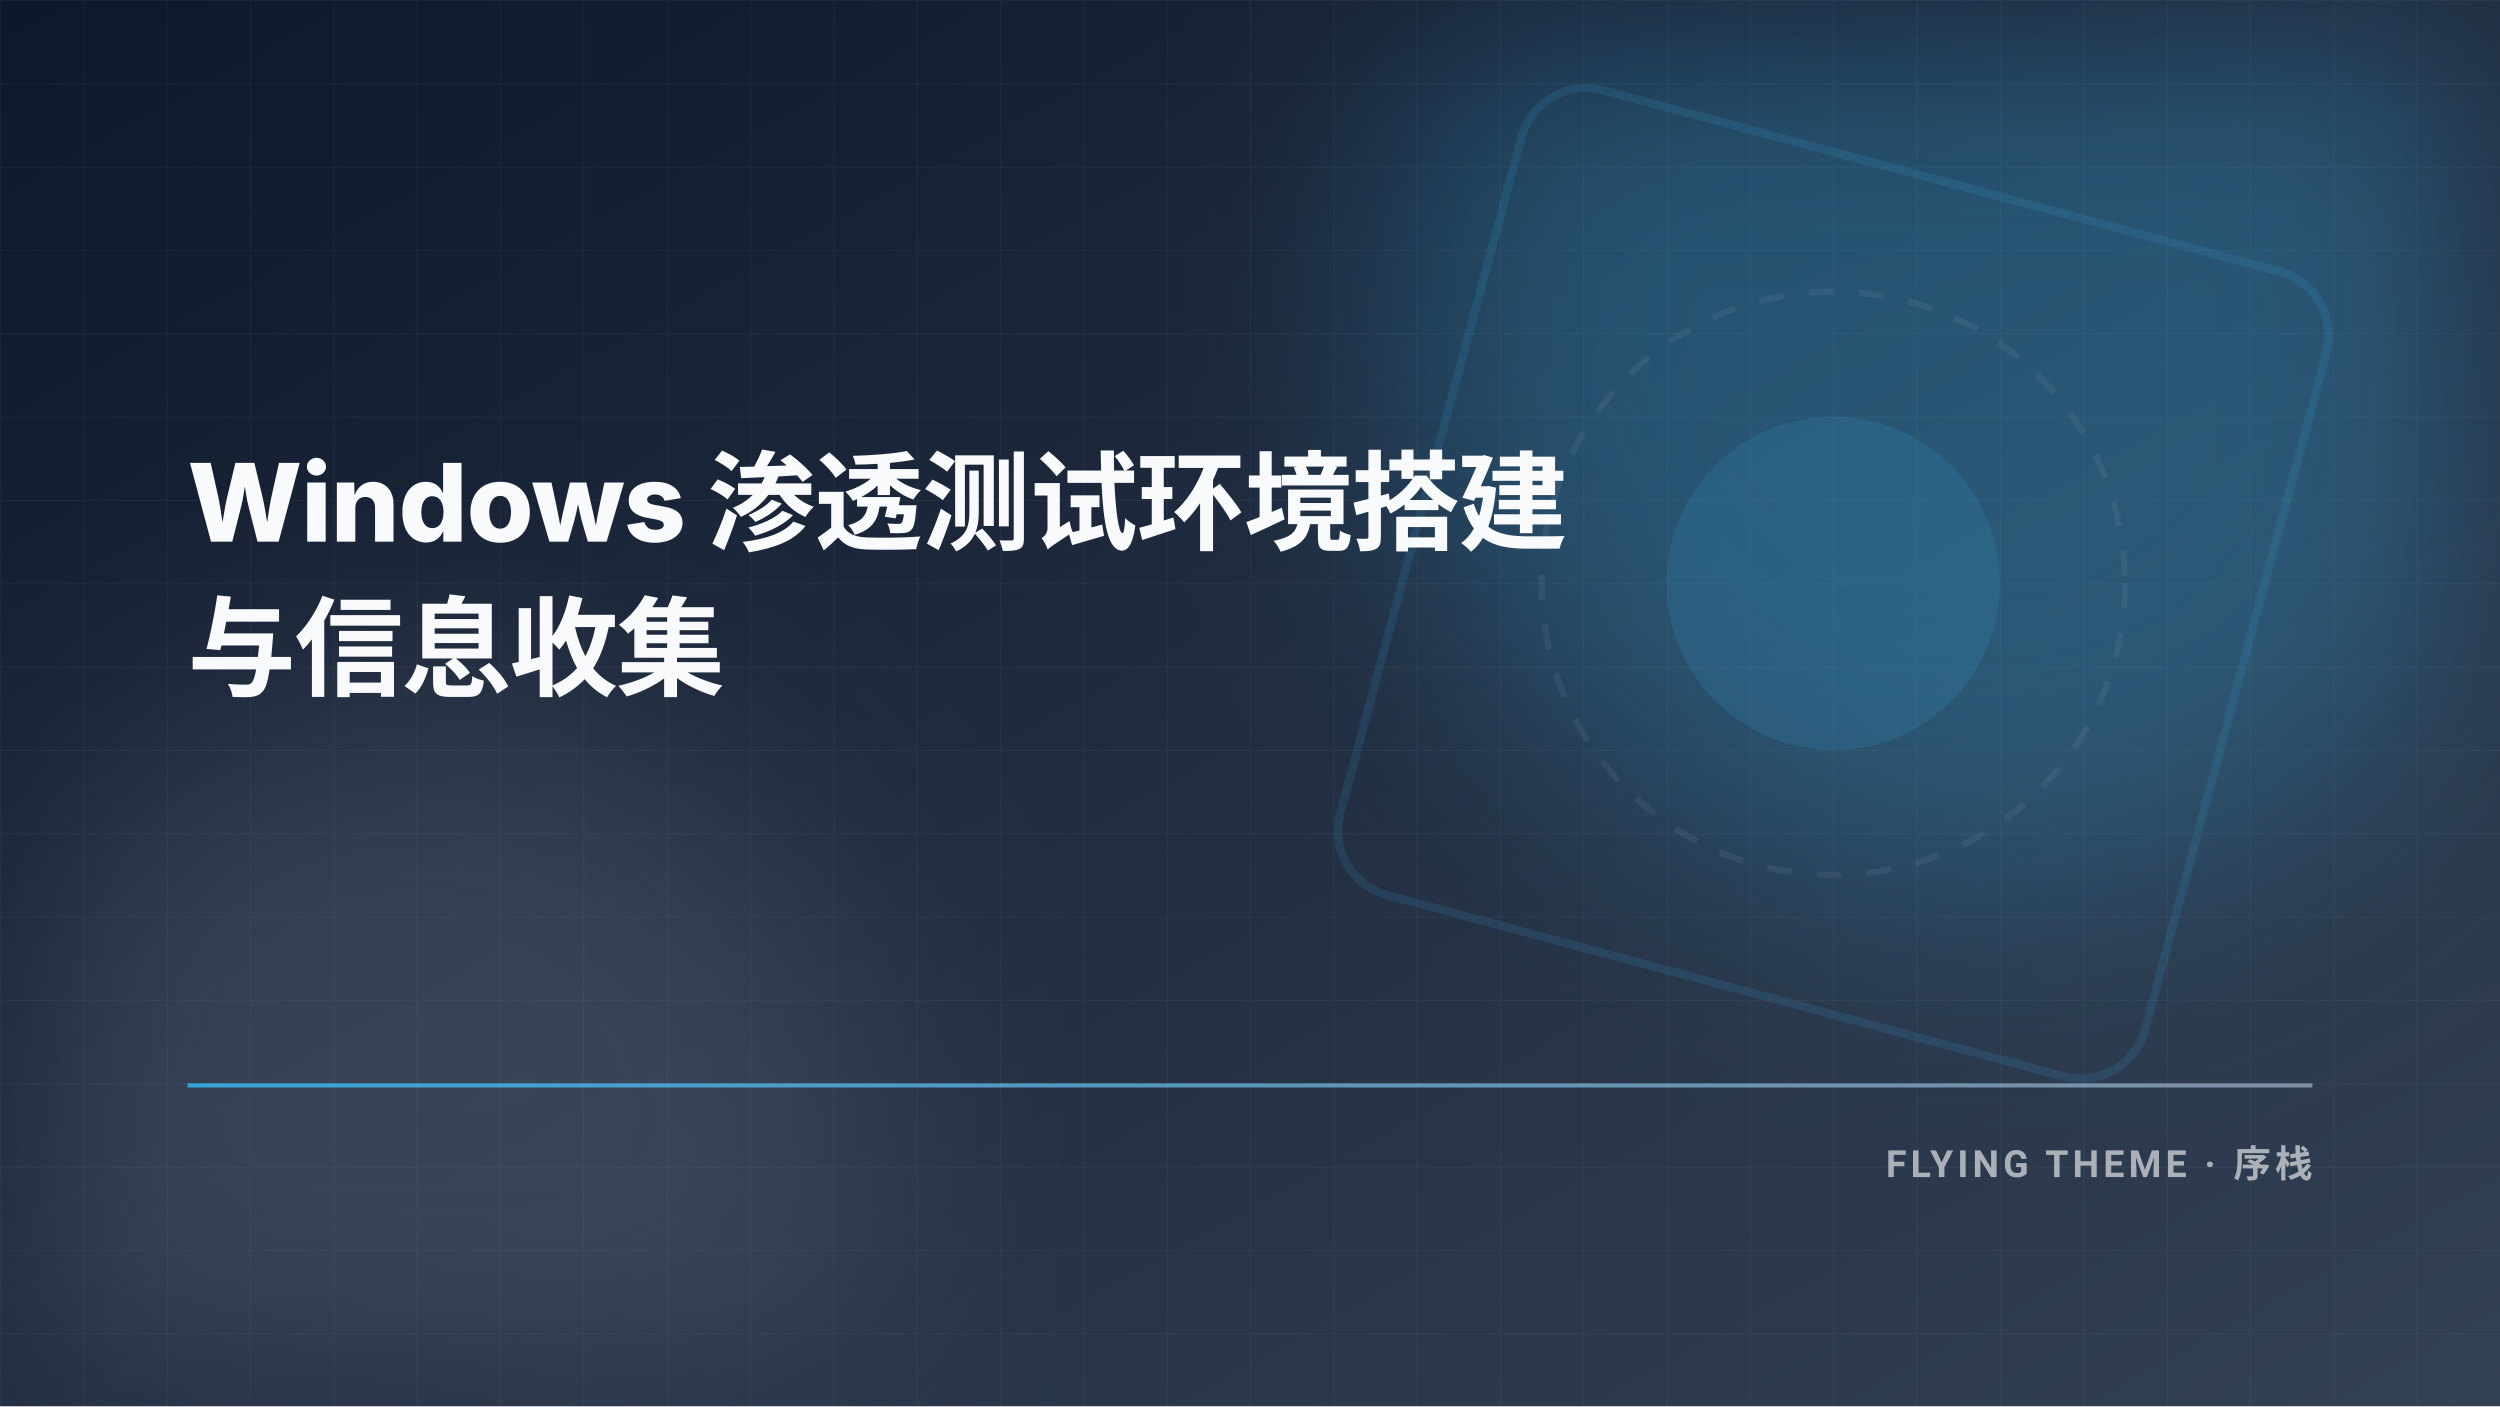
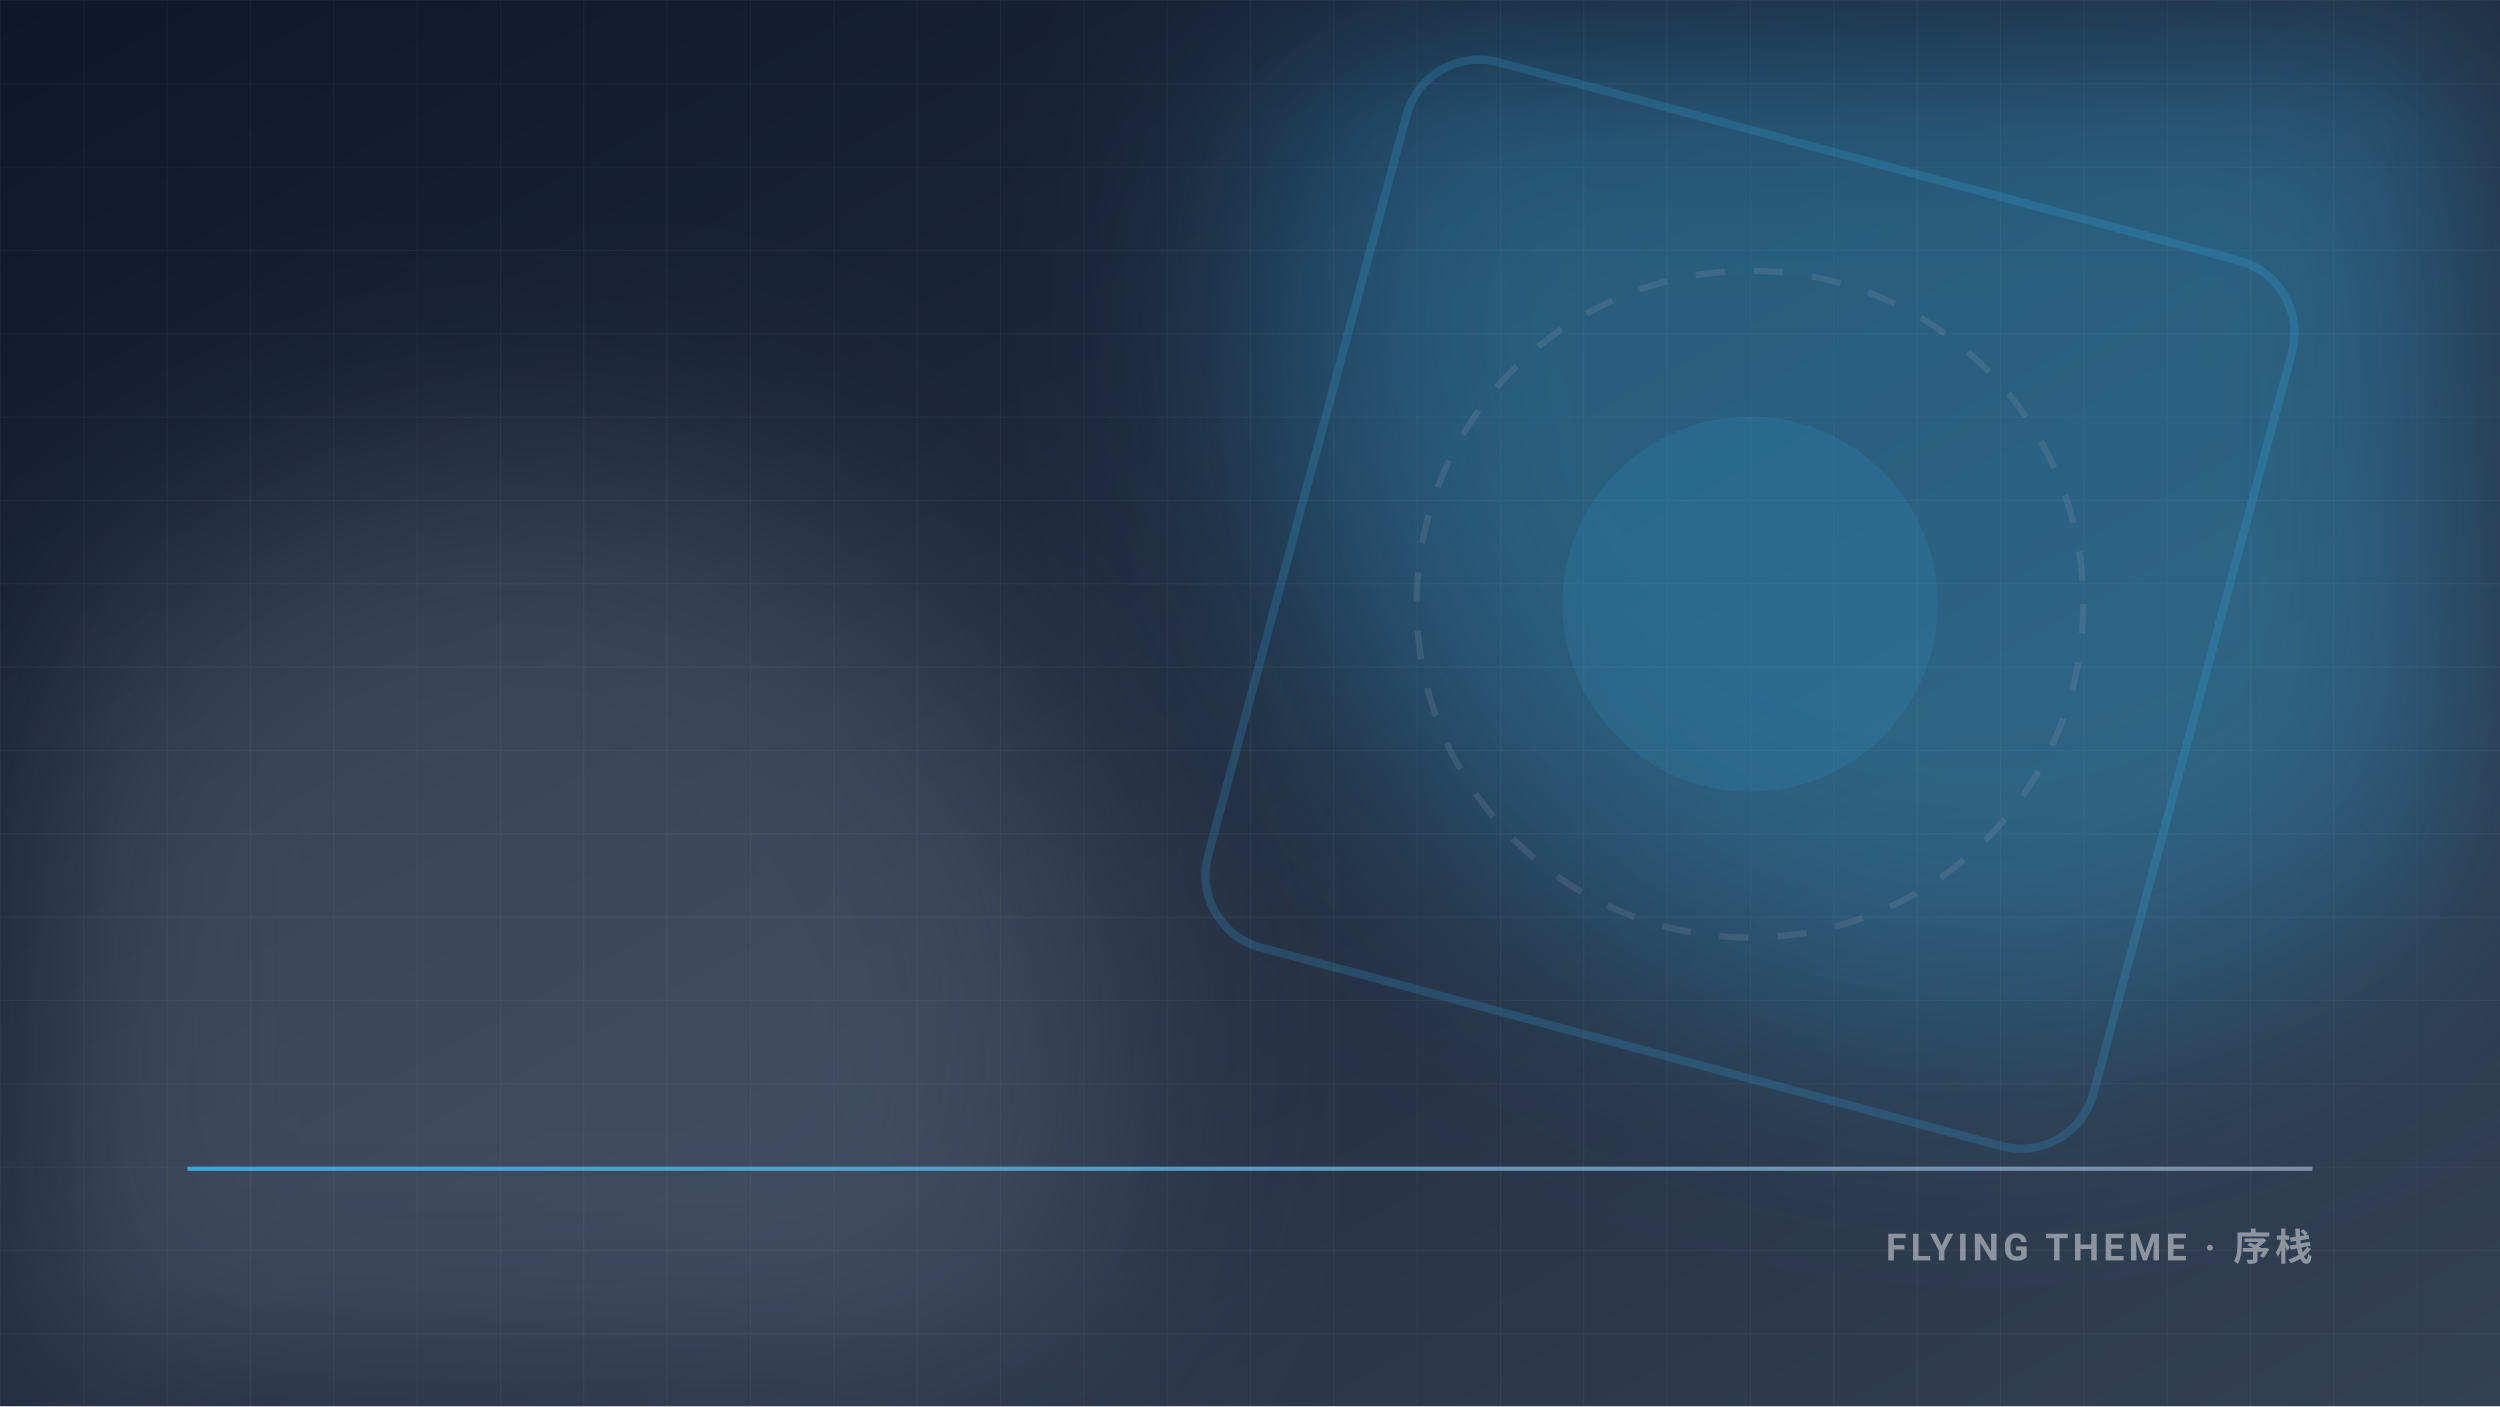
<svg xmlns="http://www.w3.org/2000/svg" viewBox="0 0 1200 675" width="1200" height="675">
  <defs>
    <linearGradient id="bgGrad" x1="0%" y1="0%" x2="100%" y2="100%">
      <stop offset="0%" stop-color="#0f172a" />
      <stop offset="100%" stop-color="#334155" />
    </linearGradient>
    <linearGradient id="accentGrad" x1="0%" y1="0%" x2="100%" y2="0%">
      <stop offset="0%" stop-color="#38bdf8" />
      <stop offset="100%" stop-color="#94a3b8" />
    </linearGradient>
    <pattern id="grid" width="40" height="40" patternUnits="userSpaceOnUse">
      <path d="M 40 0 L 0 0 0 40" fill="none" stroke="rgba(255, 255, 255, 0.04)" stroke-width="1" />
    </pattern>
    <filter id="glow" x="-20%" y="-20%" width="140%" height="140%">
      <feGaussianBlur stdDeviation="60" result="blur" />
    </filter>
  </defs>
  <rect width="100%" height="100%" fill="url(#bgGrad)" />
  <rect width="100%" height="100%" fill="url(#grid)" />
-   <circle cx="950" cy="150" r="280" fill="#38bdf8" opacity="0.28" filter="url(#glow)" />
-   <circle cx="200" cy="550" r="220" fill="#94a3b8" opacity="0.2" filter="url(#glow)" />
-   <g opacity="0.12" transform="translate(680, 80)">
-     <rect x="0" y="0" width="400" height="400" rx="32" fill="none" stroke="#38bdf8" stroke-width="4" transform="rotate(15 200 200)" />
-     <circle cx="200" cy="200" r="140" fill="none" stroke="#94a3b8" stroke-width="3" stroke-dasharray="12 12" />
-     <circle cx="200" cy="200" r="80" fill="#38bdf8" />
+   <circle cx="950" cy="150" r="340" fill="#38bdf8" opacity="0.35" filter="url(#glow)" />
+   <circle cx="250" cy="500" r="280" fill="#94a3b8" opacity="0.25" filter="url(#glow)" />
+   <g opacity="0.18" transform="translate(620, 70)">
+     <rect x="0" y="0" width="440" height="440" rx="36" fill="none" stroke="#38bdf8" stroke-width="4" transform="rotate(15 220 220)" />
+     <circle cx="220" cy="220" r="160" fill="none" stroke="#94a3b8" stroke-width="3" stroke-dasharray="14 14" />
+     <circle cx="220" cy="220" r="90" fill="#38bdf8" opacity="0.6" />
  </g>
-   <g transform="translate(90, 260)">
-     <text font-family="-apple-system, BlinkMacSystemFont, 'PingFang SC', 'Microsoft YaHei', sans-serif" font-size="52" font-weight="800" fill="#f8fafc" letter-spacing="-0.5">
-       <tspan x="0" y="0">Windows 渗透测试环境搭建</tspan>
-       <tspan x="0" y="70">与信息收集</tspan>
-     </text>
-   </g>
-   <rect x="90" y="520" width="1020" height="2" fill="url(#accentGrad)" opacity="0.8" />
-   <g transform="translate(1110, 565)">
-     <text text-anchor="end" font-family="-apple-system, BlinkMacSystemFont, 'Segoe UI', Roboto, sans-serif" font-size="18" font-weight="600" fill="rgba(255, 255, 255, 0.6)" letter-spacing="2">
+   <rect x="90" y="560" width="1020" height="2" fill="url(#accentGrad)" opacity="0.8" />
+   <g transform="translate(1110, 605)">
+     <text text-anchor="end" font-family="-apple-system, BlinkMacSystemFont, 'Segoe UI', Roboto, sans-serif" font-size="18" font-weight="600" fill="rgba(255, 255, 255, 0.45)" letter-spacing="2">
      FLYING THEME · 序栈
    </text>
  </g>
</svg>
